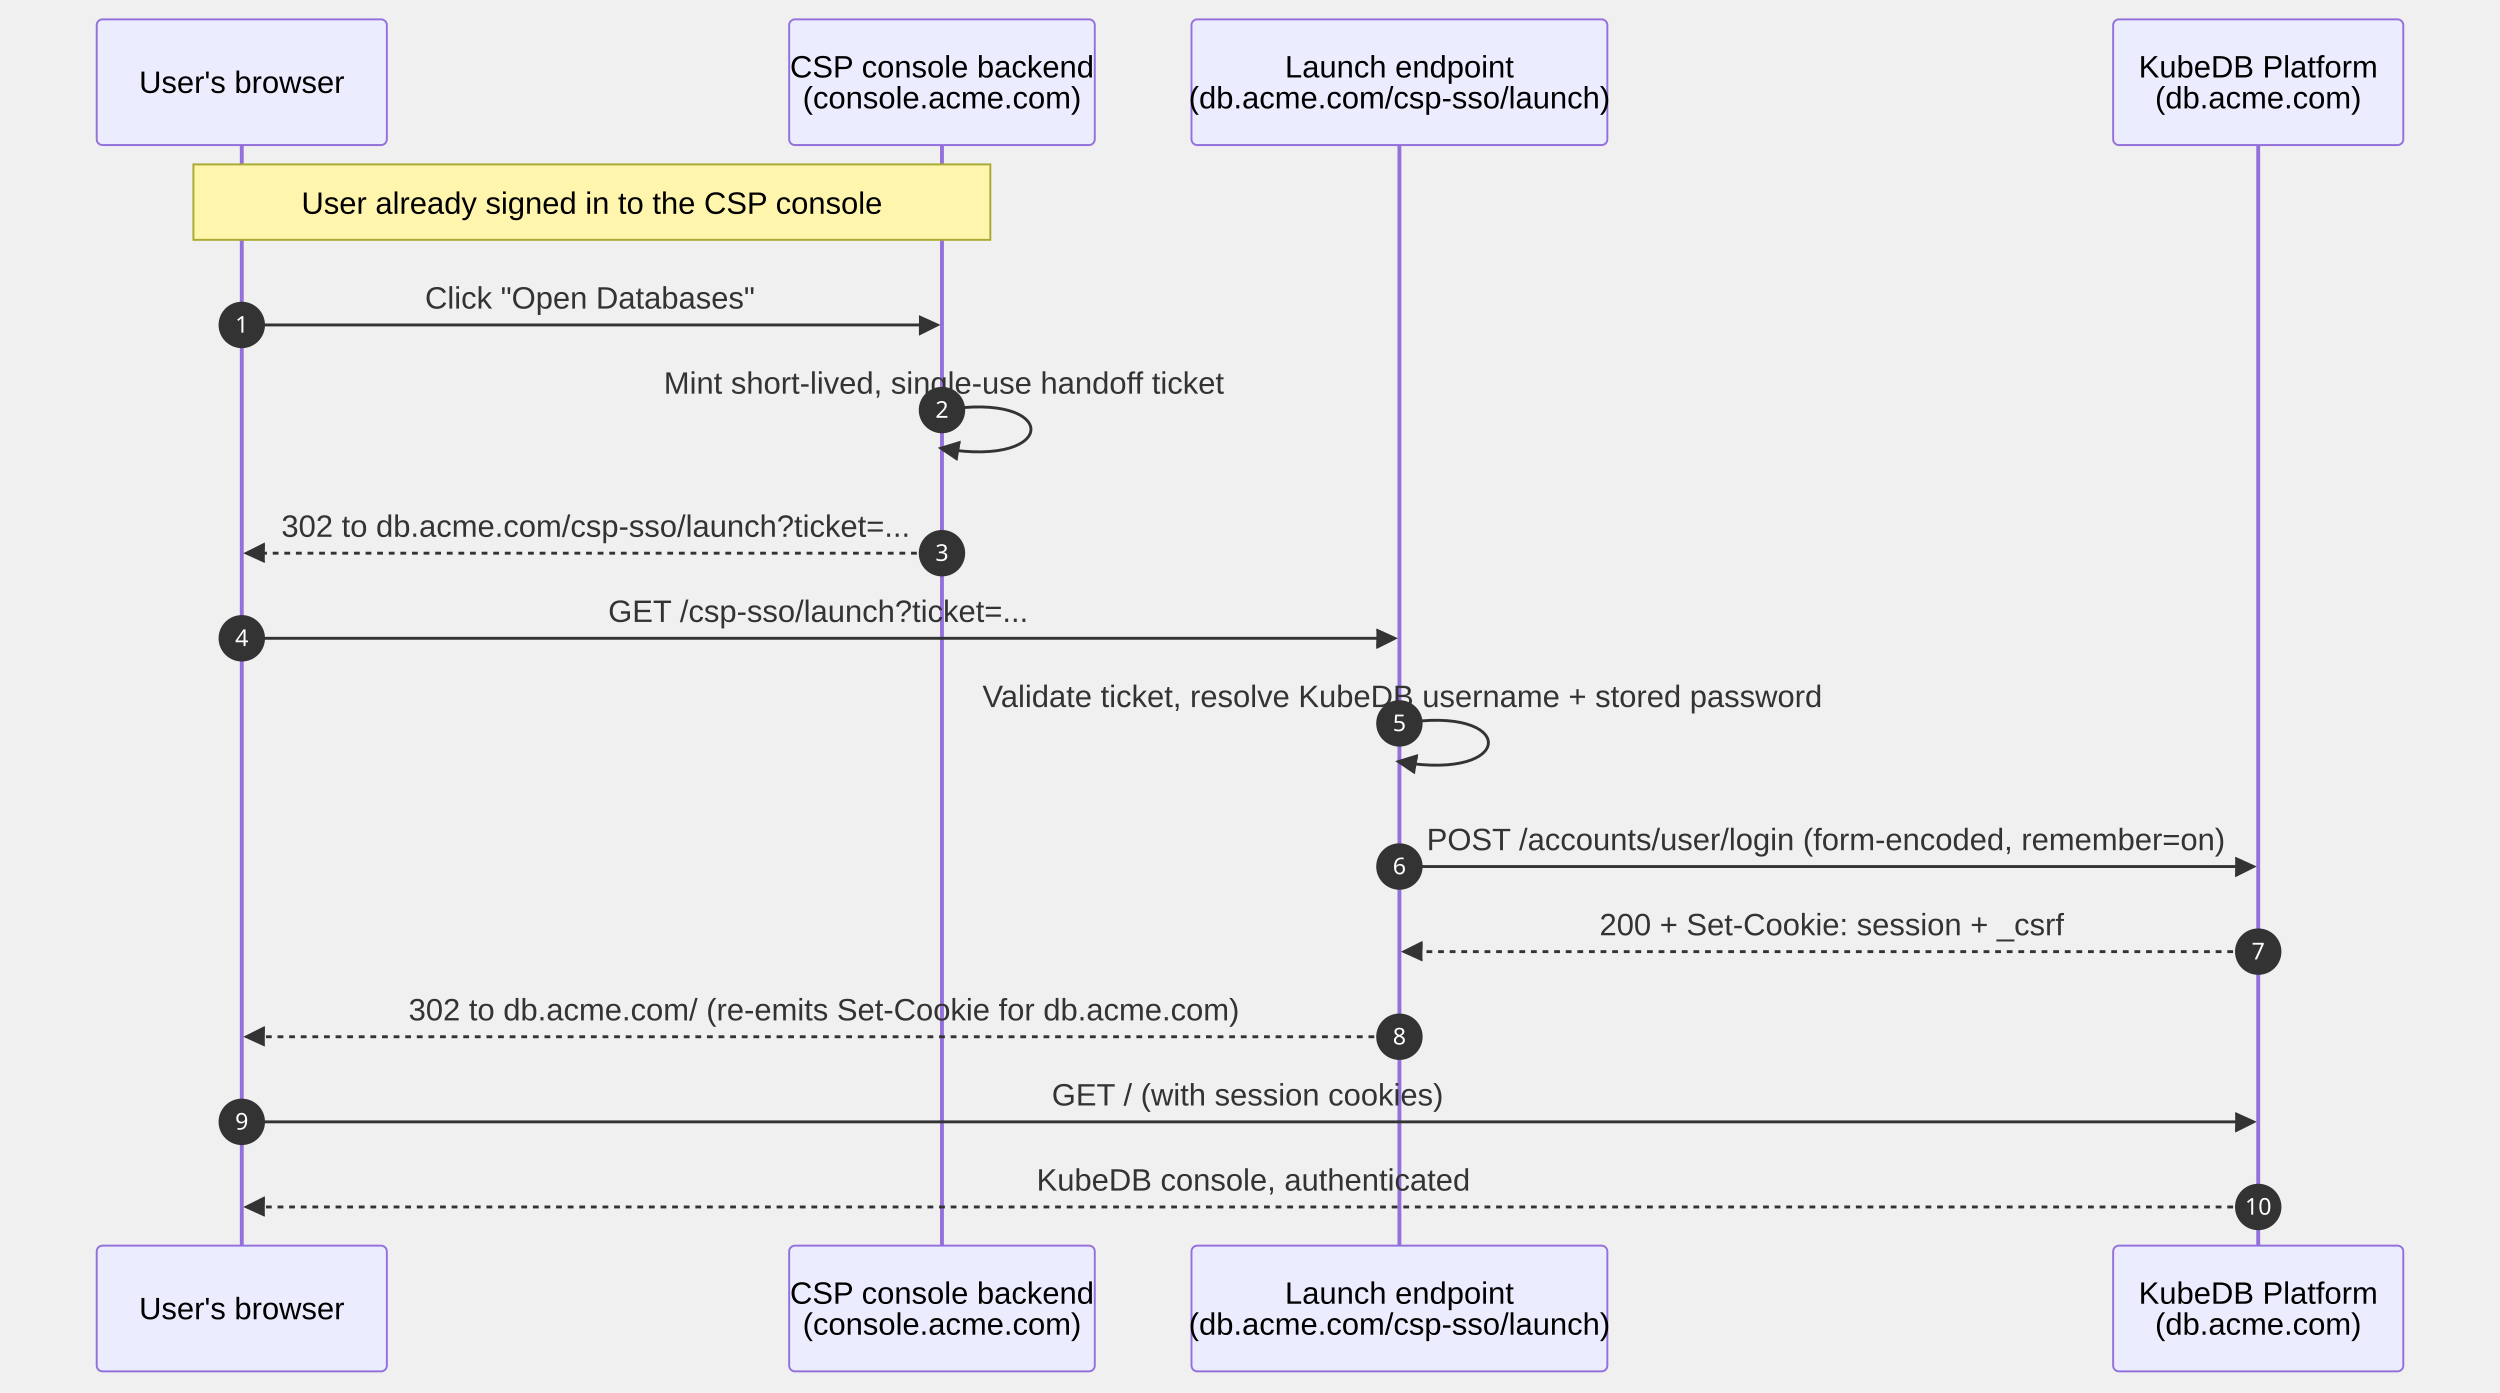
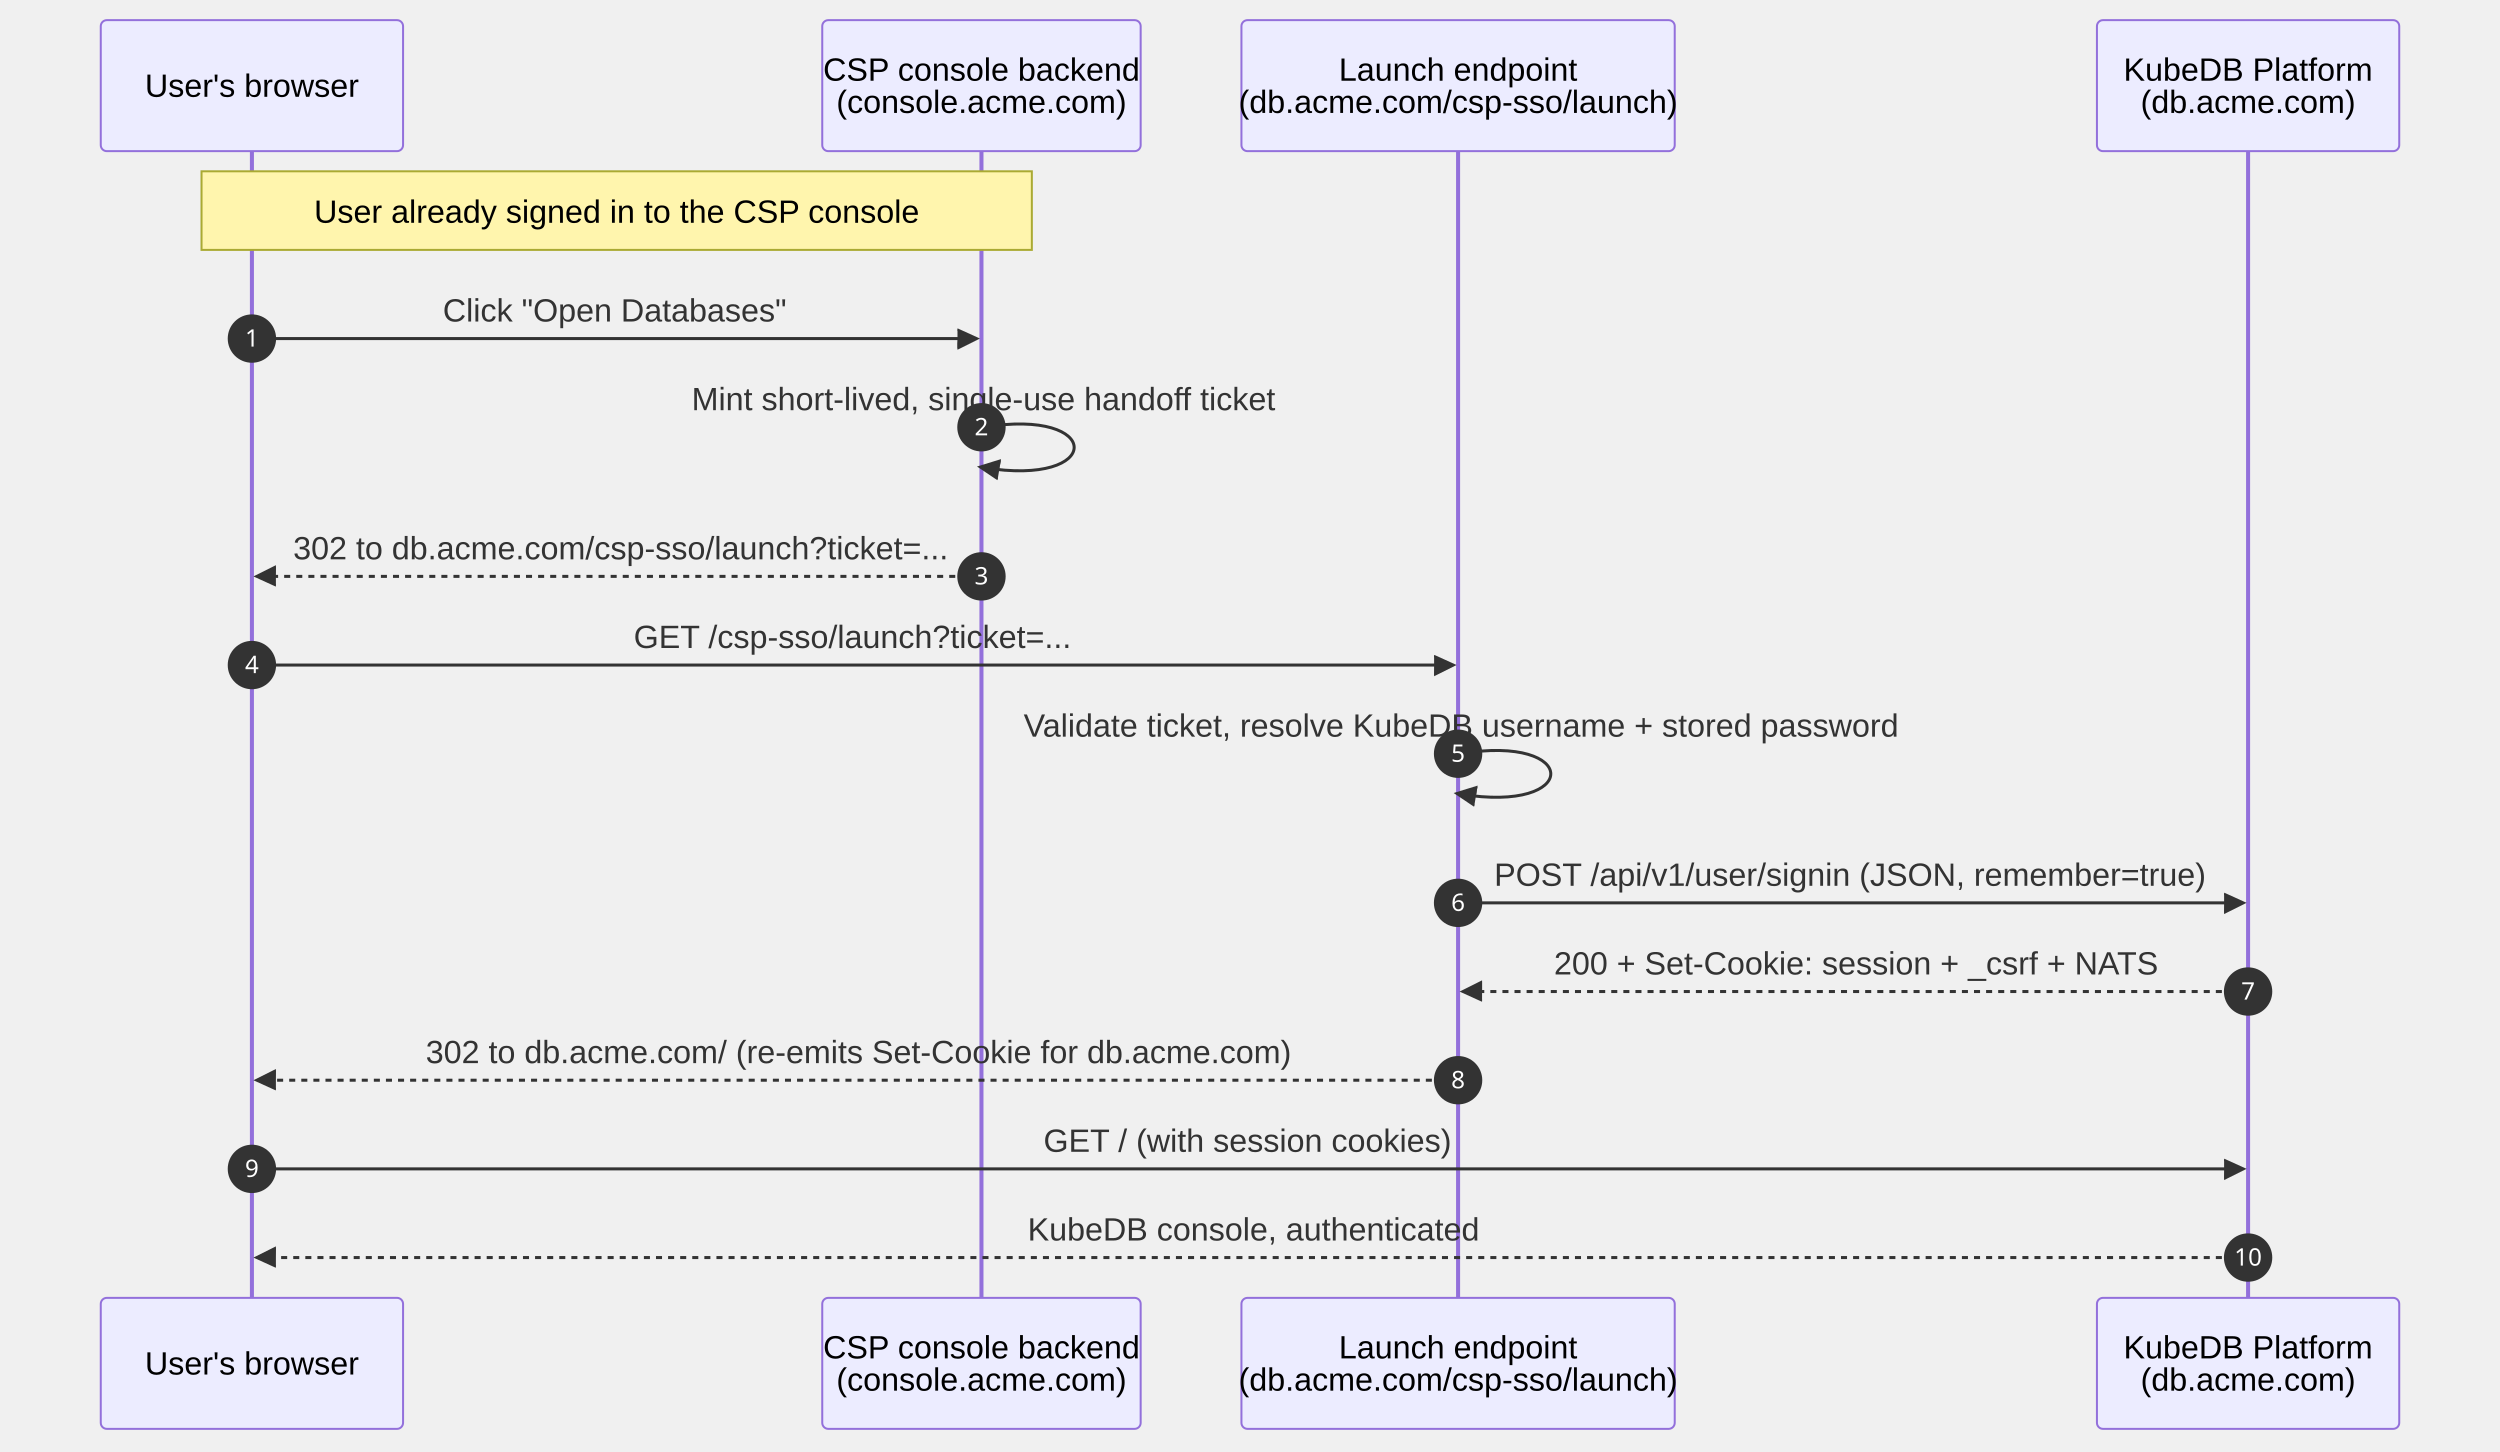
- <svg xmlns="http://www.w3.org/2000/svg" id="my-svg" width="100%" style="max-width: 1292.5px; background-color: white;" viewBox="-50 -10 1292.5 720" role="graphics-document document" aria-roledescription="sequence">
+ <svg xmlns="http://www.w3.org/2000/svg" id="my-svg" width="100%" style="max-width: 1240.5px; background-color: white;" viewBox="-50 -10 1240.5 720" role="graphics-document document" aria-roledescription="sequence">
  <g>
-     <rect x="1042.5" y="634" fill="#eaeaea" stroke="#666" width="150" height="65" name="K" rx="3" ry="3" class="actor actor-bottom" />
-     <text x="1117.5" y="666.5" dominant-baseline="central" alignment-baseline="central" class="actor actor-box" style="text-anchor: middle; font-size: 16px; font-weight: 400;">
-       <tspan x="1117.5" dy="-8">KubeDB Platform</tspan>
+     <rect x="990.5" y="634" fill="#eaeaea" stroke="#666" width="150" height="65" name="K" rx="3" ry="3" class="actor actor-bottom" />
+     <text x="1065.5" y="666.5" dominant-baseline="central" alignment-baseline="central" class="actor actor-box" style="text-anchor: middle; font-size: 16px; font-weight: 400;">
+       <tspan x="1065.5" dy="-8">KubeDB Platform</tspan>
    </text>
-     <text x="1117.5" y="666.5" dominant-baseline="central" alignment-baseline="central" class="actor actor-box" style="text-anchor: middle; font-size: 16px; font-weight: 400;">
-       <tspan x="1117.5" dy="8">(db.acme.com)</tspan>
+     <text x="1065.5" y="666.5" dominant-baseline="central" alignment-baseline="central" class="actor actor-box" style="text-anchor: middle; font-size: 16px; font-weight: 400;">
+       <tspan x="1065.5" dy="8">(db.acme.com)</tspan>
    </text>
  </g>
  <g>
    <rect x="566" y="634" fill="#eaeaea" stroke="#666" width="215" height="65" name="L" rx="3" ry="3" class="actor actor-bottom" />
    <text x="673.5" y="666.5" dominant-baseline="central" alignment-baseline="central" class="actor actor-box" style="text-anchor: middle; font-size: 16px; font-weight: 400;">
      <tspan x="673.5" dy="-8">Launch endpoint</tspan>
    </text>
    <text x="673.5" y="666.5" dominant-baseline="central" alignment-baseline="central" class="actor actor-box" style="text-anchor: middle; font-size: 16px; font-weight: 400;">
      <tspan x="673.5" dy="8">(db.acme.com/csp-sso/launch)</tspan>
    </text>
  </g>
  <g>
    <rect x="358" y="634" fill="#eaeaea" stroke="#666" width="158" height="65" name="CSP" rx="3" ry="3" class="actor actor-bottom" />
    <text x="437" y="666.5" dominant-baseline="central" alignment-baseline="central" class="actor actor-box" style="text-anchor: middle; font-size: 16px; font-weight: 400;">
      <tspan x="437" dy="-8">CSP console backend</tspan>
    </text>
    <text x="437" y="666.5" dominant-baseline="central" alignment-baseline="central" class="actor actor-box" style="text-anchor: middle; font-size: 16px; font-weight: 400;">
      <tspan x="437" dy="8">(console.acme.com)</tspan>
    </text>
  </g>
  <g>
    <rect x="0" y="634" fill="#eaeaea" stroke="#666" width="150" height="65" name="B" rx="3" ry="3" class="actor actor-bottom" />
    <text x="75" y="666.5" dominant-baseline="central" alignment-baseline="central" class="actor actor-box" style="text-anchor: middle; font-size: 16px; font-weight: 400;">
      <tspan x="75" dy="0">User's browser</tspan>
    </text>
  </g>
  <g>
-     <line id="actor3" x1="1117.5" y1="65" x2="1117.5" y2="634" class="actor-line 200" stroke-width="0.5px" stroke="#999" name="K" data-et="life-line" data-id="K" />
+     <line id="actor3" x1="1065.5" y1="65" x2="1065.5" y2="634" class="actor-line 200" stroke-width="0.5px" stroke="#999" name="K" data-et="life-line" data-id="K" />
    <g id="root-3" data-et="participant" data-type="participant" data-id="K">
-       <rect x="1042.5" y="0" fill="#eaeaea" stroke="#666" width="150" height="65" name="K" rx="3" ry="3" class="actor actor-top" />
-       <text x="1117.5" y="32.5" dominant-baseline="central" alignment-baseline="central" class="actor actor-box" style="text-anchor: middle; font-size: 16px; font-weight: 400;">
-         <tspan x="1117.5" dy="-8">KubeDB Platform</tspan>
+       <rect x="990.5" y="0" fill="#eaeaea" stroke="#666" width="150" height="65" name="K" rx="3" ry="3" class="actor actor-top" />
+       <text x="1065.5" y="32.5" dominant-baseline="central" alignment-baseline="central" class="actor actor-box" style="text-anchor: middle; font-size: 16px; font-weight: 400;">
+         <tspan x="1065.5" dy="-8">KubeDB Platform</tspan>
      </text>
-       <text x="1117.5" y="32.5" dominant-baseline="central" alignment-baseline="central" class="actor actor-box" style="text-anchor: middle; font-size: 16px; font-weight: 400;">
-         <tspan x="1117.5" dy="8">(db.acme.com)</tspan>
+       <text x="1065.5" y="32.5" dominant-baseline="central" alignment-baseline="central" class="actor actor-box" style="text-anchor: middle; font-size: 16px; font-weight: 400;">
+         <tspan x="1065.5" dy="8">(db.acme.com)</tspan>
      </text>
    </g>
  </g>
  <g>
    <line id="actor2" x1="673.5" y1="65" x2="673.5" y2="634" class="actor-line 200" stroke-width="0.5px" stroke="#999" name="L" data-et="life-line" data-id="L" />
    <g id="root-2" data-et="participant" data-type="participant" data-id="L">
      <rect x="566" y="0" fill="#eaeaea" stroke="#666" width="215" height="65" name="L" rx="3" ry="3" class="actor actor-top" />
      <text x="673.5" y="32.5" dominant-baseline="central" alignment-baseline="central" class="actor actor-box" style="text-anchor: middle; font-size: 16px; font-weight: 400;">
        <tspan x="673.5" dy="-8">Launch endpoint</tspan>
      </text>
      <text x="673.5" y="32.5" dominant-baseline="central" alignment-baseline="central" class="actor actor-box" style="text-anchor: middle; font-size: 16px; font-weight: 400;">
        <tspan x="673.5" dy="8">(db.acme.com/csp-sso/launch)</tspan>
      </text>
    </g>
  </g>
  <g>
    <line id="actor1" x1="437" y1="65" x2="437" y2="634" class="actor-line 200" stroke-width="0.5px" stroke="#999" name="CSP" data-et="life-line" data-id="CSP" />
    <g id="root-1" data-et="participant" data-type="participant" data-id="CSP">
      <rect x="358" y="0" fill="#eaeaea" stroke="#666" width="158" height="65" name="CSP" rx="3" ry="3" class="actor actor-top" />
      <text x="437" y="32.5" dominant-baseline="central" alignment-baseline="central" class="actor actor-box" style="text-anchor: middle; font-size: 16px; font-weight: 400;">
        <tspan x="437" dy="-8">CSP console backend</tspan>
      </text>
      <text x="437" y="32.5" dominant-baseline="central" alignment-baseline="central" class="actor actor-box" style="text-anchor: middle; font-size: 16px; font-weight: 400;">
        <tspan x="437" dy="8">(console.acme.com)</tspan>
      </text>
    </g>
  </g>
  <g>
    <line id="actor0" x1="75" y1="65" x2="75" y2="634" class="actor-line 200" stroke-width="0.5px" stroke="#999" name="B" data-et="life-line" data-id="B" />
    <g id="root-0" data-et="participant" data-type="participant" data-id="B">
      <rect x="0" y="0" fill="#eaeaea" stroke="#666" width="150" height="65" name="B" rx="3" ry="3" class="actor actor-top" />
      <text x="75" y="32.5" dominant-baseline="central" alignment-baseline="central" class="actor actor-box" style="text-anchor: middle; font-size: 16px; font-weight: 400;">
        <tspan x="75" dy="0">User's browser</tspan>
      </text>
    </g>
  </g>
  <style>#my-svg{font-family:"trebuchet ms",verdana,arial,sans-serif;font-size:16px;fill:#333;}@keyframes edge-animation-frame{from{stroke-dashoffset:0;}}@keyframes dash{to{stroke-dashoffset:0;}}#my-svg .edge-animation-slow{stroke-dasharray:9,5!important;stroke-dashoffset:900;animation:dash 50s linear infinite;stroke-linecap:round;}#my-svg .edge-animation-fast{stroke-dasharray:9,5!important;stroke-dashoffset:900;animation:dash 20s linear infinite;stroke-linecap:round;}#my-svg .error-icon{fill:#552222;}#my-svg .error-text{fill:#552222;stroke:#552222;}#my-svg .edge-thickness-normal{stroke-width:1px;}#my-svg .edge-thickness-thick{stroke-width:3.5px;}#my-svg .edge-pattern-solid{stroke-dasharray:0;}#my-svg .edge-thickness-invisible{stroke-width:0;fill:none;}#my-svg .edge-pattern-dashed{stroke-dasharray:3;}#my-svg .edge-pattern-dotted{stroke-dasharray:2;}#my-svg .marker{fill:#333333;stroke:#333333;}#my-svg .marker.cross{stroke:#333333;}#my-svg svg{font-family:"trebuchet ms",verdana,arial,sans-serif;font-size:16px;}#my-svg p{margin:0;}#my-svg .actor{stroke:#9370DB;fill:#ECECFF;stroke-width:1;}#my-svg rect.actor.outer-path[data-look="neo"]{filter:drop-shadow(1px 2px 2px rgba(185, 185, 185, 1));}#my-svg rect.note[data-look="neo"]{stroke:#aaaa33;fill:#fff5ad;filter:drop-shadow(1px 2px 2px rgba(185, 185, 185, 1));}#my-svg text.actor&gt;tspan{fill:black;stroke:none;}#my-svg .actor-line{stroke:#9370DB;}#my-svg .innerArc{stroke-width:1.5;stroke-dasharray:none;}#my-svg .messageLine0{stroke-width:1.5;stroke-dasharray:none;stroke:#333;}#my-svg .messageLine1{stroke-width:1.5;stroke-dasharray:2,2;stroke:#333;}#my-svg [id$="-arrowhead"] path{fill:#333;stroke:#333;}#my-svg .sequenceNumber{fill:white;}#my-svg [id$="-sequencenumber"]{fill:#333;}#my-svg [id$="-crosshead"] path{fill:#333;stroke:#333;}#my-svg .messageText{fill:#333;stroke:none;}#my-svg .labelBox{stroke:#9370DB;fill:#ECECFF;filter:none;}#my-svg .labelText,#my-svg .labelText&gt;tspan{fill:black;stroke:none;}#my-svg .loopText,#my-svg .loopText&gt;tspan{fill:black;stroke:none;}#my-svg .sectionTitle,#my-svg .sectionTitle&gt;tspan{fill:black;stroke:none;}#my-svg .loopLine{stroke-width:2px;stroke-dasharray:2,2;stroke:#9370DB;fill:#9370DB;}#my-svg .note{stroke:#aaaa33;fill:#fff5ad;}#my-svg .noteText,#my-svg .noteText&gt;tspan{fill:black;stroke:none;font-weight:normal;}#my-svg .activation0{fill:#f4f4f4;stroke:#666;}#my-svg .activation1{fill:#f4f4f4;stroke:#666;}#my-svg .activation2{fill:#f4f4f4;stroke:#666;}#my-svg .actorPopupMenu{position:absolute;}#my-svg .actorPopupMenuPanel{position:absolute;fill:#ECECFF;box-shadow:0px 8px 16px 0px rgba(0,0,0,0.2);filter:drop-shadow(3px 5px 2px rgb(0 0 0 / 0.4));}#my-svg .actor-man circle,#my-svg line{fill:#ECECFF;stroke-width:2px;}#my-svg g rect.rect{filter:drop-shadow(1px 2px 2px rgba(185, 185, 185, 1));stroke:#9370DB;}#my-svg .node .neo-node{stroke:#9370DB;}#my-svg [data-look="neo"].node rect,#my-svg [data-look="neo"].cluster rect,#my-svg [data-look="neo"].node polygon{stroke:#9370DB;filter:drop-shadow(1px 2px 2px rgba(185, 185, 185, 1));}#my-svg [data-look="neo"].swimlane.cluster rect{filter:none;}#my-svg [data-look="neo"].node path{stroke:#9370DB;stroke-width:1px;}#my-svg [data-look="neo"].node .outer-path{filter:drop-shadow(1px 2px 2px rgba(185, 185, 185, 1));}#my-svg [data-look="neo"].node .neo-line path{stroke:#9370DB;filter:none;}#my-svg [data-look="neo"].node circle{stroke:#9370DB;filter:drop-shadow(1px 2px 2px rgba(185, 185, 185, 1));}#my-svg [data-look="neo"].node circle .state-start{fill:#000000;}#my-svg [data-look="neo"].icon-shape .icon{fill:#9370DB;filter:drop-shadow(1px 2px 2px rgba(185, 185, 185, 1));}#my-svg [data-look="neo"].icon-shape .icon-neo path{stroke:#9370DB;filter:drop-shadow(1px 2px 2px rgba(185, 185, 185, 1));}#my-svg :root{--mermaid-font-family:"trebuchet ms",verdana,arial,sans-serif;}</style>
  <g />
  <defs>
    <symbol id="my-svg-computer" width="24" height="24">
      <path transform="scale(.5)" d="M2 2v13h20v-13h-20zm18 11h-16v-9h16v9zm-10.228 6l.466-1h3.524l.467 1h-4.457zm14.228 3h-24l2-6h2.104l-1.33 4h18.45l-1.297-4h2.073l2 6zm-5-10h-14v-7h14v7z" />
    </symbol>
  </defs>
  <defs>
    <symbol id="my-svg-database" fill-rule="evenodd" clip-rule="evenodd">
      <path transform="scale(.5)" d="M12.258.001l.256.004.255.005.253.008.251.01.249.012.247.015.246.016.242.019.241.02.239.023.236.024.233.027.231.028.229.031.225.032.223.034.22.036.217.038.214.04.211.041.208.043.205.045.201.046.198.048.194.05.191.051.187.053.183.054.18.056.175.057.172.059.168.06.163.061.16.063.155.064.15.066.074.033.073.033.071.034.07.034.069.035.068.035.067.035.066.035.064.036.064.036.062.036.06.036.06.037.058.037.058.037.055.038.055.038.053.038.052.038.051.039.05.039.048.039.047.039.045.04.044.04.043.04.041.04.04.041.039.041.037.041.036.041.034.041.033.042.032.042.03.042.029.042.027.042.026.043.024.043.023.043.021.043.02.043.018.044.017.043.015.044.013.044.012.044.011.045.009.044.007.045.006.045.004.045.002.045.001.045v17l-.001.045-.002.045-.004.045-.006.045-.007.045-.009.044-.011.045-.012.044-.013.044-.015.044-.017.043-.018.044-.02.043-.021.043-.023.043-.024.043-.026.043-.027.042-.029.042-.03.042-.032.042-.033.042-.034.041-.036.041-.037.041-.039.041-.04.041-.041.04-.043.04-.044.04-.045.04-.047.039-.048.039-.05.039-.051.039-.052.038-.053.038-.055.038-.055.038-.058.037-.058.037-.06.037-.06.036-.062.036-.064.036-.064.036-.066.035-.067.035-.068.035-.069.035-.07.034-.071.034-.073.033-.074.033-.15.066-.155.064-.16.063-.163.061-.168.06-.172.059-.175.057-.18.056-.183.054-.187.053-.191.051-.194.05-.198.048-.201.046-.205.045-.208.043-.211.041-.214.04-.217.038-.22.036-.223.034-.225.032-.229.031-.231.028-.233.027-.236.024-.239.023-.241.02-.242.019-.246.016-.247.015-.249.012-.251.01-.253.008-.255.005-.256.004-.258.001-.258-.001-.256-.004-.255-.005-.253-.008-.251-.01-.249-.012-.247-.015-.245-.016-.243-.019-.241-.02-.238-.023-.236-.024-.234-.027-.231-.028-.228-.031-.226-.032-.223-.034-.22-.036-.217-.038-.214-.04-.211-.041-.208-.043-.204-.045-.201-.046-.198-.048-.195-.05-.19-.051-.187-.053-.184-.054-.179-.056-.176-.057-.172-.059-.167-.06-.164-.061-.159-.063-.155-.064-.151-.066-.074-.033-.072-.033-.072-.034-.07-.034-.069-.035-.068-.035-.067-.035-.066-.035-.064-.036-.063-.036-.062-.036-.061-.036-.06-.037-.058-.037-.057-.037-.056-.038-.055-.038-.053-.038-.052-.038-.051-.039-.049-.039-.049-.039-.046-.039-.046-.04-.044-.04-.043-.04-.041-.04-.04-.041-.039-.041-.037-.041-.036-.041-.034-.041-.033-.042-.032-.042-.03-.042-.029-.042-.027-.042-.026-.043-.024-.043-.023-.043-.021-.043-.02-.043-.018-.044-.017-.043-.015-.044-.013-.044-.012-.044-.011-.045-.009-.044-.007-.045-.006-.045-.004-.045-.002-.045-.001-.045v-17l.001-.045.002-.045.004-.045.006-.045.007-.045.009-.044.011-.045.012-.044.013-.044.015-.044.017-.043.018-.044.02-.043.021-.043.023-.043.024-.043.026-.043.027-.042.029-.042.03-.042.032-.042.033-.042.034-.041.036-.041.037-.041.039-.041.04-.041.041-.04.043-.04.044-.04.046-.04.046-.039.049-.039.049-.039.051-.039.052-.038.053-.038.055-.038.056-.038.057-.037.058-.037.06-.037.061-.036.062-.036.063-.036.064-.036.066-.035.067-.035.068-.035.069-.035.07-.034.072-.034.072-.033.074-.033.151-.066.155-.064.159-.063.164-.061.167-.06.172-.059.176-.057.179-.056.184-.054.187-.053.19-.051.195-.05.198-.048.201-.046.204-.045.208-.043.211-.041.214-.04.217-.038.22-.036.223-.034.226-.032.228-.031.231-.028.234-.027.236-.024.238-.023.241-.02.243-.019.245-.016.247-.015.249-.012.251-.01.253-.008.255-.005.256-.004.258-.001.258.001zm-9.258 20.499v.01l.001.021.003.021.004.022.005.021.006.022.007.022.009.023.01.022.011.023.012.023.013.023.015.023.016.024.017.023.018.024.019.024.021.024.022.025.023.024.024.025.052.049.056.05.061.051.066.051.07.051.075.051.079.052.084.052.088.052.092.052.097.052.102.051.105.052.11.052.114.051.119.051.123.051.127.05.131.05.135.05.139.048.144.049.147.047.152.047.155.047.16.045.163.045.167.043.171.043.176.041.178.041.183.039.187.039.19.037.194.035.197.035.202.033.204.031.209.03.212.029.216.027.219.025.222.024.226.021.23.02.233.018.236.016.24.015.243.012.246.01.249.008.253.005.256.004.259.001.26-.001.257-.004.254-.005.25-.008.247-.011.244-.012.241-.014.237-.016.233-.018.231-.021.226-.021.224-.024.22-.026.216-.027.212-.028.21-.031.205-.031.202-.034.198-.034.194-.036.191-.037.187-.039.183-.04.179-.04.175-.042.172-.043.168-.044.163-.045.16-.046.155-.046.152-.047.148-.048.143-.049.139-.049.136-.05.131-.05.126-.05.123-.051.118-.052.114-.051.11-.052.106-.052.101-.052.096-.052.092-.052.088-.053.083-.051.079-.052.074-.052.07-.051.065-.051.06-.051.056-.05.051-.05.023-.024.023-.025.021-.024.02-.024.019-.024.018-.024.017-.024.015-.023.014-.024.013-.023.012-.023.01-.023.01-.022.008-.022.006-.022.006-.022.004-.022.004-.021.001-.021.001-.021v-4.127l-.077.055-.08.053-.083.054-.085.053-.087.052-.09.052-.093.051-.095.05-.097.05-.1.049-.102.049-.105.048-.106.047-.109.047-.111.046-.114.045-.115.045-.118.044-.12.043-.122.042-.124.042-.126.041-.128.04-.13.04-.132.038-.134.038-.135.037-.138.037-.139.035-.142.035-.143.034-.144.033-.147.032-.148.031-.15.03-.151.03-.153.029-.154.027-.156.027-.158.026-.159.025-.161.024-.162.023-.163.022-.165.021-.166.02-.167.019-.169.018-.169.017-.171.016-.173.015-.173.014-.175.013-.175.012-.177.011-.178.01-.179.008-.179.008-.181.006-.182.005-.182.004-.184.003-.184.002h-.37l-.184-.002-.184-.003-.182-.004-.182-.005-.181-.006-.179-.008-.179-.008-.178-.01-.176-.011-.176-.012-.175-.013-.173-.014-.172-.015-.171-.016-.17-.017-.169-.018-.167-.019-.166-.02-.165-.021-.163-.022-.162-.023-.161-.024-.159-.025-.157-.026-.156-.027-.155-.027-.153-.029-.151-.03-.15-.03-.148-.031-.146-.032-.145-.033-.143-.034-.141-.035-.14-.035-.137-.037-.136-.037-.134-.038-.132-.038-.13-.04-.128-.04-.126-.041-.124-.042-.122-.042-.12-.044-.117-.043-.116-.045-.113-.045-.112-.046-.109-.047-.106-.047-.105-.048-.102-.049-.1-.049-.097-.05-.095-.05-.093-.052-.09-.051-.087-.052-.085-.053-.083-.054-.08-.054-.077-.054v4.127zm0-5.654v.011l.001.021.003.021.004.021.005.022.006.022.007.022.009.022.01.022.011.023.012.023.013.023.015.024.016.023.017.024.018.024.019.024.021.024.022.024.023.025.024.024.052.05.056.05.061.05.066.051.07.051.075.052.079.051.084.052.088.052.092.052.097.052.102.052.105.052.11.051.114.051.119.052.123.05.127.051.131.05.135.049.139.049.144.048.147.048.152.047.155.046.16.045.163.045.167.044.171.042.176.042.178.04.183.04.187.038.19.037.194.036.197.034.202.033.204.032.209.03.212.028.216.027.219.025.222.024.226.022.23.02.233.018.236.016.24.014.243.012.246.01.249.008.253.006.256.003.259.001.26-.001.257-.003.254-.006.25-.008.247-.01.244-.012.241-.015.237-.016.233-.018.231-.02.226-.022.224-.024.22-.025.216-.027.212-.029.21-.03.205-.032.202-.033.198-.035.194-.036.191-.037.187-.039.183-.039.179-.041.175-.042.172-.043.168-.044.163-.045.16-.045.155-.047.152-.047.148-.048.143-.048.139-.05.136-.049.131-.05.126-.051.123-.051.118-.051.114-.052.11-.052.106-.052.101-.052.096-.052.092-.052.088-.052.083-.052.079-.052.074-.051.07-.052.065-.051.06-.05.056-.051.051-.049.023-.025.023-.024.021-.025.02-.024.019-.024.018-.024.017-.024.015-.023.014-.023.013-.024.012-.022.01-.023.01-.023.008-.022.006-.022.006-.022.004-.021.004-.022.001-.021.001-.021v-4.139l-.077.054-.08.054-.083.054-.085.052-.087.053-.09.051-.093.051-.095.051-.097.05-.1.049-.102.049-.105.048-.106.047-.109.047-.111.046-.114.045-.115.044-.118.044-.12.044-.122.042-.124.042-.126.041-.128.04-.13.039-.132.039-.134.038-.135.037-.138.036-.139.036-.142.035-.143.033-.144.033-.147.033-.148.031-.15.03-.151.03-.153.028-.154.028-.156.027-.158.026-.159.025-.161.024-.162.023-.163.022-.165.021-.166.02-.167.019-.169.018-.169.017-.171.016-.173.015-.173.014-.175.013-.175.012-.177.011-.178.009-.179.009-.179.007-.181.007-.182.005-.182.004-.184.003-.184.002h-.37l-.184-.002-.184-.003-.182-.004-.182-.005-.181-.007-.179-.007-.179-.009-.178-.009-.176-.011-.176-.012-.175-.013-.173-.014-.172-.015-.171-.016-.17-.017-.169-.018-.167-.019-.166-.02-.165-.021-.163-.022-.162-.023-.161-.024-.159-.025-.157-.026-.156-.027-.155-.028-.153-.028-.151-.03-.15-.03-.148-.031-.146-.033-.145-.033-.143-.033-.141-.035-.14-.036-.137-.036-.136-.037-.134-.038-.132-.039-.13-.039-.128-.04-.126-.041-.124-.042-.122-.043-.12-.043-.117-.044-.116-.044-.113-.046-.112-.046-.109-.046-.106-.047-.105-.048-.102-.049-.1-.049-.097-.05-.095-.051-.093-.051-.09-.051-.087-.053-.085-.052-.083-.054-.08-.054-.077-.054v4.139zm0-5.666v.011l.001.02.003.022.004.021.005.022.006.021.007.022.009.023.01.022.011.023.012.023.013.023.015.023.016.024.017.024.018.023.019.024.021.025.022.024.023.024.024.025.052.05.056.05.061.05.066.051.07.051.075.052.079.051.084.052.088.052.092.052.097.052.102.052.105.051.11.052.114.051.119.051.123.051.127.05.131.05.135.05.139.049.144.048.147.048.152.047.155.046.16.045.163.045.167.043.171.043.176.042.178.04.183.04.187.038.19.037.194.036.197.034.202.033.204.032.209.03.212.028.216.027.219.025.222.024.226.021.23.02.233.018.236.017.24.014.243.012.246.01.249.008.253.006.256.003.259.001.26-.001.257-.003.254-.006.25-.008.247-.01.244-.013.241-.014.237-.016.233-.018.231-.02.226-.022.224-.024.22-.025.216-.027.212-.029.21-.03.205-.032.202-.033.198-.035.194-.036.191-.037.187-.039.183-.039.179-.041.175-.042.172-.043.168-.044.163-.045.16-.045.155-.047.152-.047.148-.048.143-.049.139-.049.136-.049.131-.051.126-.05.123-.051.118-.052.114-.051.11-.052.106-.052.101-.052.096-.052.092-.052.088-.052.083-.052.079-.052.074-.052.07-.051.065-.051.06-.051.056-.05.051-.049.023-.025.023-.025.021-.024.02-.024.019-.024.018-.024.017-.024.015-.023.014-.024.013-.023.012-.023.01-.022.01-.023.008-.022.006-.022.006-.022.004-.022.004-.021.001-.021.001-.021v-4.153l-.077.054-.08.054-.083.053-.085.053-.087.053-.09.051-.093.051-.095.051-.097.05-.1.049-.102.048-.105.048-.106.048-.109.046-.111.046-.114.046-.115.044-.118.044-.12.043-.122.043-.124.042-.126.041-.128.04-.13.039-.132.039-.134.038-.135.037-.138.036-.139.036-.142.034-.143.034-.144.033-.147.032-.148.032-.15.03-.151.03-.153.028-.154.028-.156.027-.158.026-.159.024-.161.024-.162.023-.163.023-.165.021-.166.02-.167.019-.169.018-.169.017-.171.016-.173.015-.173.014-.175.013-.175.012-.177.01-.178.01-.179.009-.179.007-.181.006-.182.006-.182.004-.184.003-.184.001-.185.001-.185-.001-.184-.001-.184-.003-.182-.004-.182-.006-.181-.006-.179-.007-.179-.009-.178-.01-.176-.01-.176-.012-.175-.013-.173-.014-.172-.015-.171-.016-.17-.017-.169-.018-.167-.019-.166-.02-.165-.021-.163-.023-.162-.023-.161-.024-.159-.024-.157-.026-.156-.027-.155-.028-.153-.028-.151-.03-.15-.03-.148-.032-.146-.032-.145-.033-.143-.034-.141-.034-.14-.036-.137-.036-.136-.037-.134-.038-.132-.039-.13-.039-.128-.041-.126-.041-.124-.041-.122-.043-.12-.043-.117-.044-.116-.044-.113-.046-.112-.046-.109-.046-.106-.048-.105-.048-.102-.048-.1-.05-.097-.049-.095-.051-.093-.051-.09-.052-.087-.052-.085-.053-.083-.053-.08-.054-.077-.054v4.153zm8.74-8.179l-.257.004-.254.005-.25.008-.247.011-.244.012-.241.014-.237.016-.233.018-.231.021-.226.022-.224.023-.22.026-.216.027-.212.028-.21.031-.205.032-.202.033-.198.034-.194.036-.191.038-.187.038-.183.04-.179.041-.175.042-.172.043-.168.043-.163.045-.16.046-.155.046-.152.048-.148.048-.143.048-.139.049-.136.05-.131.05-.126.051-.123.051-.118.051-.114.052-.11.052-.106.052-.101.052-.096.052-.092.052-.088.052-.083.052-.079.052-.074.051-.07.052-.065.051-.06.05-.056.05-.051.05-.023.025-.023.024-.021.024-.02.025-.019.024-.018.024-.017.023-.015.024-.014.023-.013.023-.012.023-.01.023-.01.022-.008.022-.006.023-.006.021-.004.022-.004.021-.001.021-.001.021.001.021.001.021.004.021.004.022.006.021.006.023.008.022.01.022.01.023.012.023.013.023.014.023.015.024.017.023.018.024.019.024.02.025.021.024.023.024.023.025.051.05.056.05.06.05.065.051.07.052.074.051.079.052.083.052.088.052.092.052.096.052.101.052.106.052.11.052.114.052.118.051.123.051.126.051.131.05.136.05.139.049.143.048.148.048.152.048.155.046.16.046.163.045.168.043.172.043.175.042.179.041.183.04.187.038.191.038.194.036.198.034.202.033.205.032.21.031.212.028.216.027.22.026.224.023.226.022.231.021.233.018.237.016.241.014.244.012.247.011.25.008.254.005.257.004.26.001.26-.001.257-.004.254-.005.25-.008.247-.011.244-.012.241-.014.237-.016.233-.018.231-.021.226-.022.224-.023.22-.026.216-.027.212-.028.21-.031.205-.032.202-.033.198-.034.194-.036.191-.038.187-.038.183-.04.179-.041.175-.042.172-.043.168-.043.163-.045.16-.046.155-.046.152-.048.148-.048.143-.048.139-.049.136-.05.131-.05.126-.051.123-.051.118-.051.114-.052.11-.052.106-.052.101-.052.096-.052.092-.052.088-.052.083-.052.079-.052.074-.051.07-.052.065-.051.06-.05.056-.05.051-.05.023-.025.023-.024.021-.024.02-.025.019-.024.018-.024.017-.023.015-.024.014-.023.013-.023.012-.023.01-.023.01-.022.008-.022.006-.023.006-.021.004-.022.004-.021.001-.021.001-.021-.001-.021-.001-.021-.004-.021-.004-.022-.006-.021-.006-.023-.008-.022-.01-.022-.01-.023-.012-.023-.013-.023-.014-.023-.015-.024-.017-.023-.018-.024-.019-.024-.02-.025-.021-.024-.023-.024-.023-.025-.051-.05-.056-.05-.06-.05-.065-.051-.07-.052-.074-.051-.079-.052-.083-.052-.088-.052-.092-.052-.096-.052-.101-.052-.106-.052-.11-.052-.114-.052-.118-.051-.123-.051-.126-.051-.131-.05-.136-.05-.139-.049-.143-.048-.148-.048-.152-.048-.155-.046-.16-.046-.163-.045-.168-.043-.172-.043-.175-.042-.179-.041-.183-.04-.187-.038-.191-.038-.194-.036-.198-.034-.202-.033-.205-.032-.21-.031-.212-.028-.216-.027-.22-.026-.224-.023-.226-.022-.231-.021-.233-.018-.237-.016-.241-.014-.244-.012-.247-.011-.25-.008-.254-.005-.257-.004-.26-.001-.26.001z" />
    </symbol>
  </defs>
  <defs>
    <symbol id="my-svg-clock" width="24" height="24">
      <path transform="scale(.5)" d="M12 2c5.514 0 10 4.486 10 10s-4.486 10-10 10-10-4.486-10-10 4.486-10 10-10zm0-2c-6.627 0-12 5.373-12 12s5.373 12 12 12 12-5.373 12-12-5.373-12-12-12zm5.848 12.459c.202.038.202.333.001.372-1.907.361-6.045 1.111-6.547 1.111-.719 0-1.301-.582-1.301-1.301 0-.512.77-5.447 1.125-7.445.034-.192.312-.181.343.014l.985 6.238 5.394 1.011z" />
    </symbol>
  </defs>
  <defs>
    <marker id="my-svg-arrowhead" refX="7.9" refY="5" markerUnits="userSpaceOnUse" markerWidth="12" markerHeight="12" orient="auto-start-reverse">
      <path d="M -1 0 L 10 5 L 0 10 z" />
    </marker>
  </defs>
  <defs>
    <marker id="my-svg-crosshead" markerWidth="15" markerHeight="8" orient="auto" refX="4" refY="4.5">
      <path fill="none" stroke="#000000" stroke-width="1pt" d="M 1,2 L 6,7 M 6,2 L 1,7" style="stroke-dasharray: 0, 0;" />
    </marker>
  </defs>
  <defs>
    <marker id="my-svg-filled-head" refX="15.5" refY="7" markerWidth="20" markerHeight="28" orient="auto">
      <path d="M 18,7 L9,13 L14,7 L9,1 Z" />
    </marker>
  </defs>
  <defs>
    <marker id="my-svg-sequencenumber" refX="15" refY="15" markerWidth="60" markerHeight="40" orient="auto">
      <circle cx="15" cy="15" r="6" />
    </marker>
  </defs>
  <defs>
    <marker id="my-svg-solidTopArrowHead" refX="7.9" refY="7.25" markerUnits="userSpaceOnUse" markerWidth="12" markerHeight="12" orient="auto-start-reverse">
      <path d="M 0 0 L 10 8 L 0 8 z" />
    </marker>
  </defs>
  <defs>
    <marker id="my-svg-solidBottomArrowHead" refX="7.9" refY="0.75" markerUnits="userSpaceOnUse" markerWidth="12" markerHeight="12" orient="auto-start-reverse">
      <path d="M 0 0 L 10 0 L 0 8 z" />
    </marker>
  </defs>
  <defs>
    <marker id="my-svg-stickTopArrowHead" refX="7.5" refY="7" markerUnits="userSpaceOnUse" markerWidth="12" markerHeight="12" orient="auto-start-reverse">
      <path d="M 0 0 L 7 7" stroke="black" stroke-width="1.5" fill="none" />
    </marker>
  </defs>
  <defs>
    <marker id="my-svg-stickBottomArrowHead" refX="7.5" refY="0" markerUnits="userSpaceOnUse" markerWidth="12" markerHeight="12" orient="auto-start-reverse">
      <path d="M 0 7 L 7 0" stroke="black" stroke-width="1.5" fill="none" />
    </marker>
  </defs>
  <g data-et="note" data-id="i1">
    <rect x="50" y="75" fill="#EDF2AE" stroke="#666" width="412" height="39" class="note" />
    <text x="256" y="80" text-anchor="middle" dominant-baseline="middle" alignment-baseline="middle" class="noteText" dy="1em" style="font-size: 16px; font-weight: 400;">
      <tspan x="256">User already signed in to the CSP console</tspan>
    </text>
  </g>
  <text x="255" y="129" text-anchor="middle" dominant-baseline="middle" alignment-baseline="middle" class="messageText" dy="1em" style="font-size: 16px; font-weight: 400;">Click "Open Databases"</text>
  <line x1="82" y1="158" x2="433" y2="158" class="messageLine0" data-et="message" data-id="i2" data-from="B" data-to="CSP" stroke-width="2" stroke="none" marker-end="url(#my-svg-arrowhead)" style="fill: none;" />
  <line x1="75" y1="158" x2="75" y2="158" stroke-width="0" marker-start="url(#my-svg-sequencenumber)" />
  <text x="75" y="162" font-family="sans-serif" font-size="12px" text-anchor="middle" class="sequenceNumber">1</text>
  <text x="438" y="173" text-anchor="middle" dominant-baseline="middle" alignment-baseline="middle" class="messageText" dy="1em" style="font-size: 16px; font-weight: 400;">Mint short-lived, single-use handoff ticket</text>
  <path d="M 438,202 C 498,192 498,232 438,222" class="messageLine0" data-et="message" data-id="i3" data-from="CSP" data-to="CSP" stroke-width="2" stroke="none" marker-end="url(#my-svg-arrowhead)" x1="444" style="fill: none;" />
  <line x1="437" y1="202" x2="437" y2="202" stroke-width="0" marker-start="url(#my-svg-sequencenumber)" />
  <text x="437" y="206" font-family="sans-serif" font-size="12px" text-anchor="middle" class="sequenceNumber">2</text>
  <text x="258" y="247" text-anchor="middle" dominant-baseline="middle" alignment-baseline="middle" class="messageText" dy="1em" style="font-size: 16px; font-weight: 400;">302 to db.acme.com/csp-sso/launch?ticket=...</text>
  <line x1="442" y1="276" x2="79" y2="276" class="messageLine1" data-et="message" data-id="i4" data-from="CSP" data-to="B" stroke-width="2" stroke="none" marker-end="url(#my-svg-arrowhead)" style="stroke-dasharray: 3, 3; fill: none;" />
  <line x1="437" y1="276" x2="437" y2="276" stroke-width="0" marker-start="url(#my-svg-sequencenumber)" />
  <text x="437" y="280" font-family="sans-serif" font-size="12px" text-anchor="middle" class="sequenceNumber">3</text>
  <text x="373" y="291" text-anchor="middle" dominant-baseline="middle" alignment-baseline="middle" class="messageText" dy="1em" style="font-size: 16px; font-weight: 400;">GET /csp-sso/launch?ticket=...</text>
  <line x1="82" y1="320" x2="669.5" y2="320" class="messageLine0" data-et="message" data-id="i5" data-from="B" data-to="L" stroke-width="2" stroke="none" marker-end="url(#my-svg-arrowhead)" style="fill: none;" />
  <line x1="75" y1="320" x2="75" y2="320" stroke-width="0" marker-start="url(#my-svg-sequencenumber)" />
  <text x="75" y="324" font-family="sans-serif" font-size="12px" text-anchor="middle" class="sequenceNumber">4</text>
  <text x="675" y="335" text-anchor="middle" dominant-baseline="middle" alignment-baseline="middle" class="messageText" dy="1em" style="font-size: 16px; font-weight: 400;">Validate ticket, resolve KubeDB username + stored password</text>
  <path d="M 674.5,364 C 734.5,354 734.5,394 674.5,384" class="messageLine0" data-et="message" data-id="i6" data-from="L" data-to="L" stroke-width="2" stroke="none" marker-end="url(#my-svg-arrowhead)" x1="680.5" style="fill: none;" />
  <line x1="673.5" y1="364" x2="673.5" y2="364" stroke-width="0" marker-start="url(#my-svg-sequencenumber)" />
  <text x="673.5" y="368" font-family="sans-serif" font-size="12px" text-anchor="middle" class="sequenceNumber">5</text>
-   <text x="894" y="409" text-anchor="middle" dominant-baseline="middle" alignment-baseline="middle" class="messageText" dy="1em" style="font-size: 16px; font-weight: 400;">POST /accounts/user/login (form-encoded, remember=on)</text>
-   <line x1="680.5" y1="438" x2="1113.5" y2="438" class="messageLine0" data-et="message" data-id="i7" data-from="L" data-to="K" stroke-width="2" stroke="none" marker-end="url(#my-svg-arrowhead)" style="fill: none;" />
+   <text x="868" y="409" text-anchor="middle" dominant-baseline="middle" alignment-baseline="middle" class="messageText" dy="1em" style="font-size: 16px; font-weight: 400;">POST /api/v1/user/signin (JSON, remember=true)</text>
+   <line x1="680.5" y1="438" x2="1061.5" y2="438" class="messageLine0" data-et="message" data-id="i7" data-from="L" data-to="K" stroke-width="2" stroke="none" marker-end="url(#my-svg-arrowhead)" style="fill: none;" />
  <line x1="673.5" y1="438" x2="673.5" y2="438" stroke-width="0" marker-start="url(#my-svg-sequencenumber)" />
  <text x="673.5" y="442" font-family="sans-serif" font-size="12px" text-anchor="middle" class="sequenceNumber">6</text>
-   <text x="897" y="453" text-anchor="middle" dominant-baseline="middle" alignment-baseline="middle" class="messageText" dy="1em" style="font-size: 16px; font-weight: 400;">200 + Set-Cookie: session + _csrf</text>
-   <line x1="1122.5" y1="482" x2="677.5" y2="482" class="messageLine1" data-et="message" data-id="i8" data-from="K" data-to="L" stroke-width="2" stroke="none" marker-end="url(#my-svg-arrowhead)" style="stroke-dasharray: 3, 3; fill: none;" />
-   <line x1="1117.5" y1="482" x2="1117.5" y2="482" stroke-width="0" marker-start="url(#my-svg-sequencenumber)" />
-   <text x="1117.5" y="486" font-family="sans-serif" font-size="12px" text-anchor="middle" class="sequenceNumber">7</text>
+   <text x="871" y="453" text-anchor="middle" dominant-baseline="middle" alignment-baseline="middle" class="messageText" dy="1em" style="font-size: 16px; font-weight: 400;">200 + Set-Cookie: session + _csrf + NATS</text>
+   <line x1="1070.5" y1="482" x2="677.5" y2="482" class="messageLine1" data-et="message" data-id="i8" data-from="K" data-to="L" stroke-width="2" stroke="none" marker-end="url(#my-svg-arrowhead)" style="stroke-dasharray: 3, 3; fill: none;" />
+   <line x1="1065.5" y1="482" x2="1065.5" y2="482" stroke-width="0" marker-start="url(#my-svg-sequencenumber)" />
+   <text x="1065.5" y="486" font-family="sans-serif" font-size="12px" text-anchor="middle" class="sequenceNumber">7</text>
  <text x="376" y="497" text-anchor="middle" dominant-baseline="middle" alignment-baseline="middle" class="messageText" dy="1em" style="font-size: 16px; font-weight: 400;">302 to db.acme.com/ (re-emits Set-Cookie for db.acme.com)</text>
  <line x1="678.5" y1="526" x2="79" y2="526" class="messageLine1" data-et="message" data-id="i9" data-from="L" data-to="B" stroke-width="2" stroke="none" marker-end="url(#my-svg-arrowhead)" style="stroke-dasharray: 3, 3; fill: none;" />
  <line x1="673.5" y1="526" x2="673.5" y2="526" stroke-width="0" marker-start="url(#my-svg-sequencenumber)" />
  <text x="673.5" y="530" font-family="sans-serif" font-size="12px" text-anchor="middle" class="sequenceNumber">8</text>
-   <text x="595" y="541" text-anchor="middle" dominant-baseline="middle" alignment-baseline="middle" class="messageText" dy="1em" style="font-size: 16px; font-weight: 400;">GET / (with session cookies)</text>
-   <line x1="82" y1="570" x2="1113.5" y2="570" class="messageLine0" data-et="message" data-id="i10" data-from="B" data-to="K" stroke-width="2" stroke="none" marker-end="url(#my-svg-arrowhead)" style="fill: none;" />
+   <text x="569" y="541" text-anchor="middle" dominant-baseline="middle" alignment-baseline="middle" class="messageText" dy="1em" style="font-size: 16px; font-weight: 400;">GET / (with session cookies)</text>
+   <line x1="82" y1="570" x2="1061.5" y2="570" class="messageLine0" data-et="message" data-id="i10" data-from="B" data-to="K" stroke-width="2" stroke="none" marker-end="url(#my-svg-arrowhead)" style="fill: none;" />
  <line x1="75" y1="570" x2="75" y2="570" stroke-width="0" marker-start="url(#my-svg-sequencenumber)" />
  <text x="75" y="574" font-family="sans-serif" font-size="12px" text-anchor="middle" class="sequenceNumber">9</text>
-   <text x="598" y="585" text-anchor="middle" dominant-baseline="middle" alignment-baseline="middle" class="messageText" dy="1em" style="font-size: 16px; font-weight: 400;">KubeDB console, authenticated</text>
-   <line x1="1122.5" y1="614" x2="79" y2="614" class="messageLine1" data-et="message" data-id="i11" data-from="K" data-to="B" stroke-width="2" stroke="none" marker-end="url(#my-svg-arrowhead)" style="stroke-dasharray: 3, 3; fill: none;" />
-   <line x1="1117.5" y1="614" x2="1117.5" y2="614" stroke-width="0" marker-start="url(#my-svg-sequencenumber)" />
-   <text x="1117.5" y="618" font-family="sans-serif" font-size="12px" text-anchor="middle" class="sequenceNumber">10</text>
+   <text x="572" y="585" text-anchor="middle" dominant-baseline="middle" alignment-baseline="middle" class="messageText" dy="1em" style="font-size: 16px; font-weight: 400;">KubeDB console, authenticated</text>
+   <line x1="1070.5" y1="614" x2="79" y2="614" class="messageLine1" data-et="message" data-id="i11" data-from="K" data-to="B" stroke-width="2" stroke="none" marker-end="url(#my-svg-arrowhead)" style="stroke-dasharray: 3, 3; fill: none;" />
+   <line x1="1065.5" y1="614" x2="1065.5" y2="614" stroke-width="0" marker-start="url(#my-svg-sequencenumber)" />
+   <text x="1065.5" y="618" font-family="sans-serif" font-size="12px" text-anchor="middle" class="sequenceNumber">10</text>
</svg>
